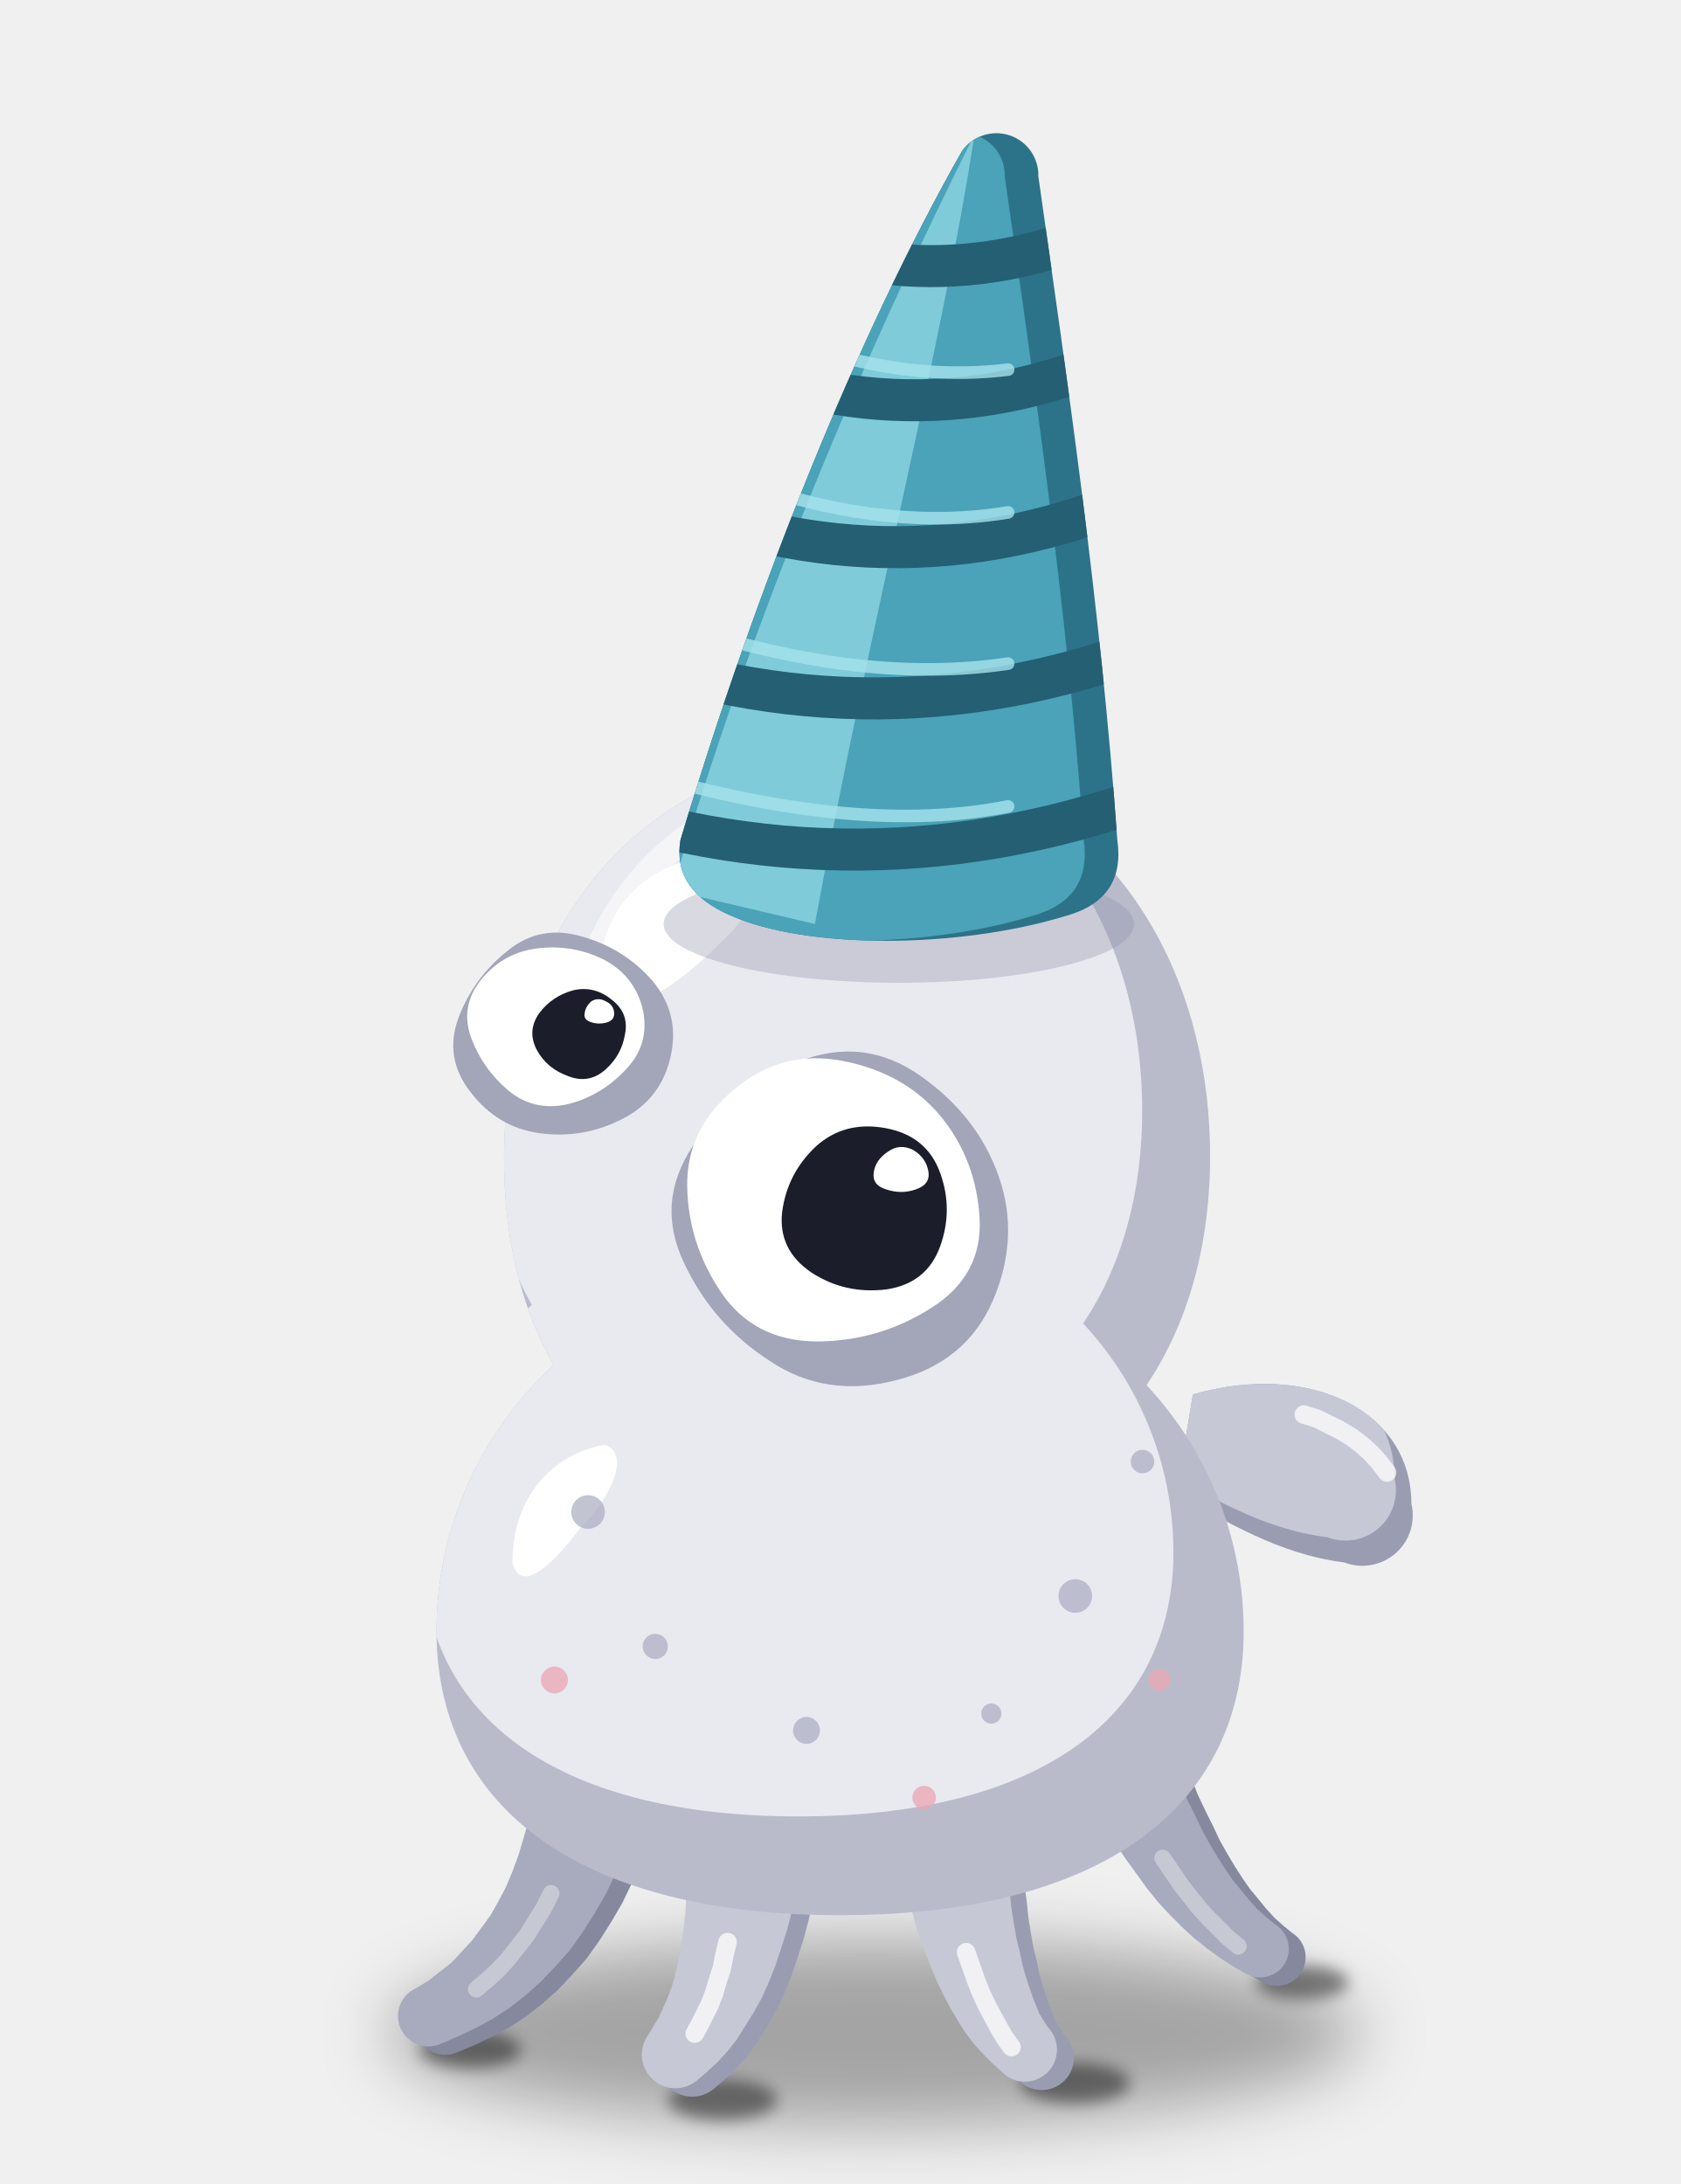
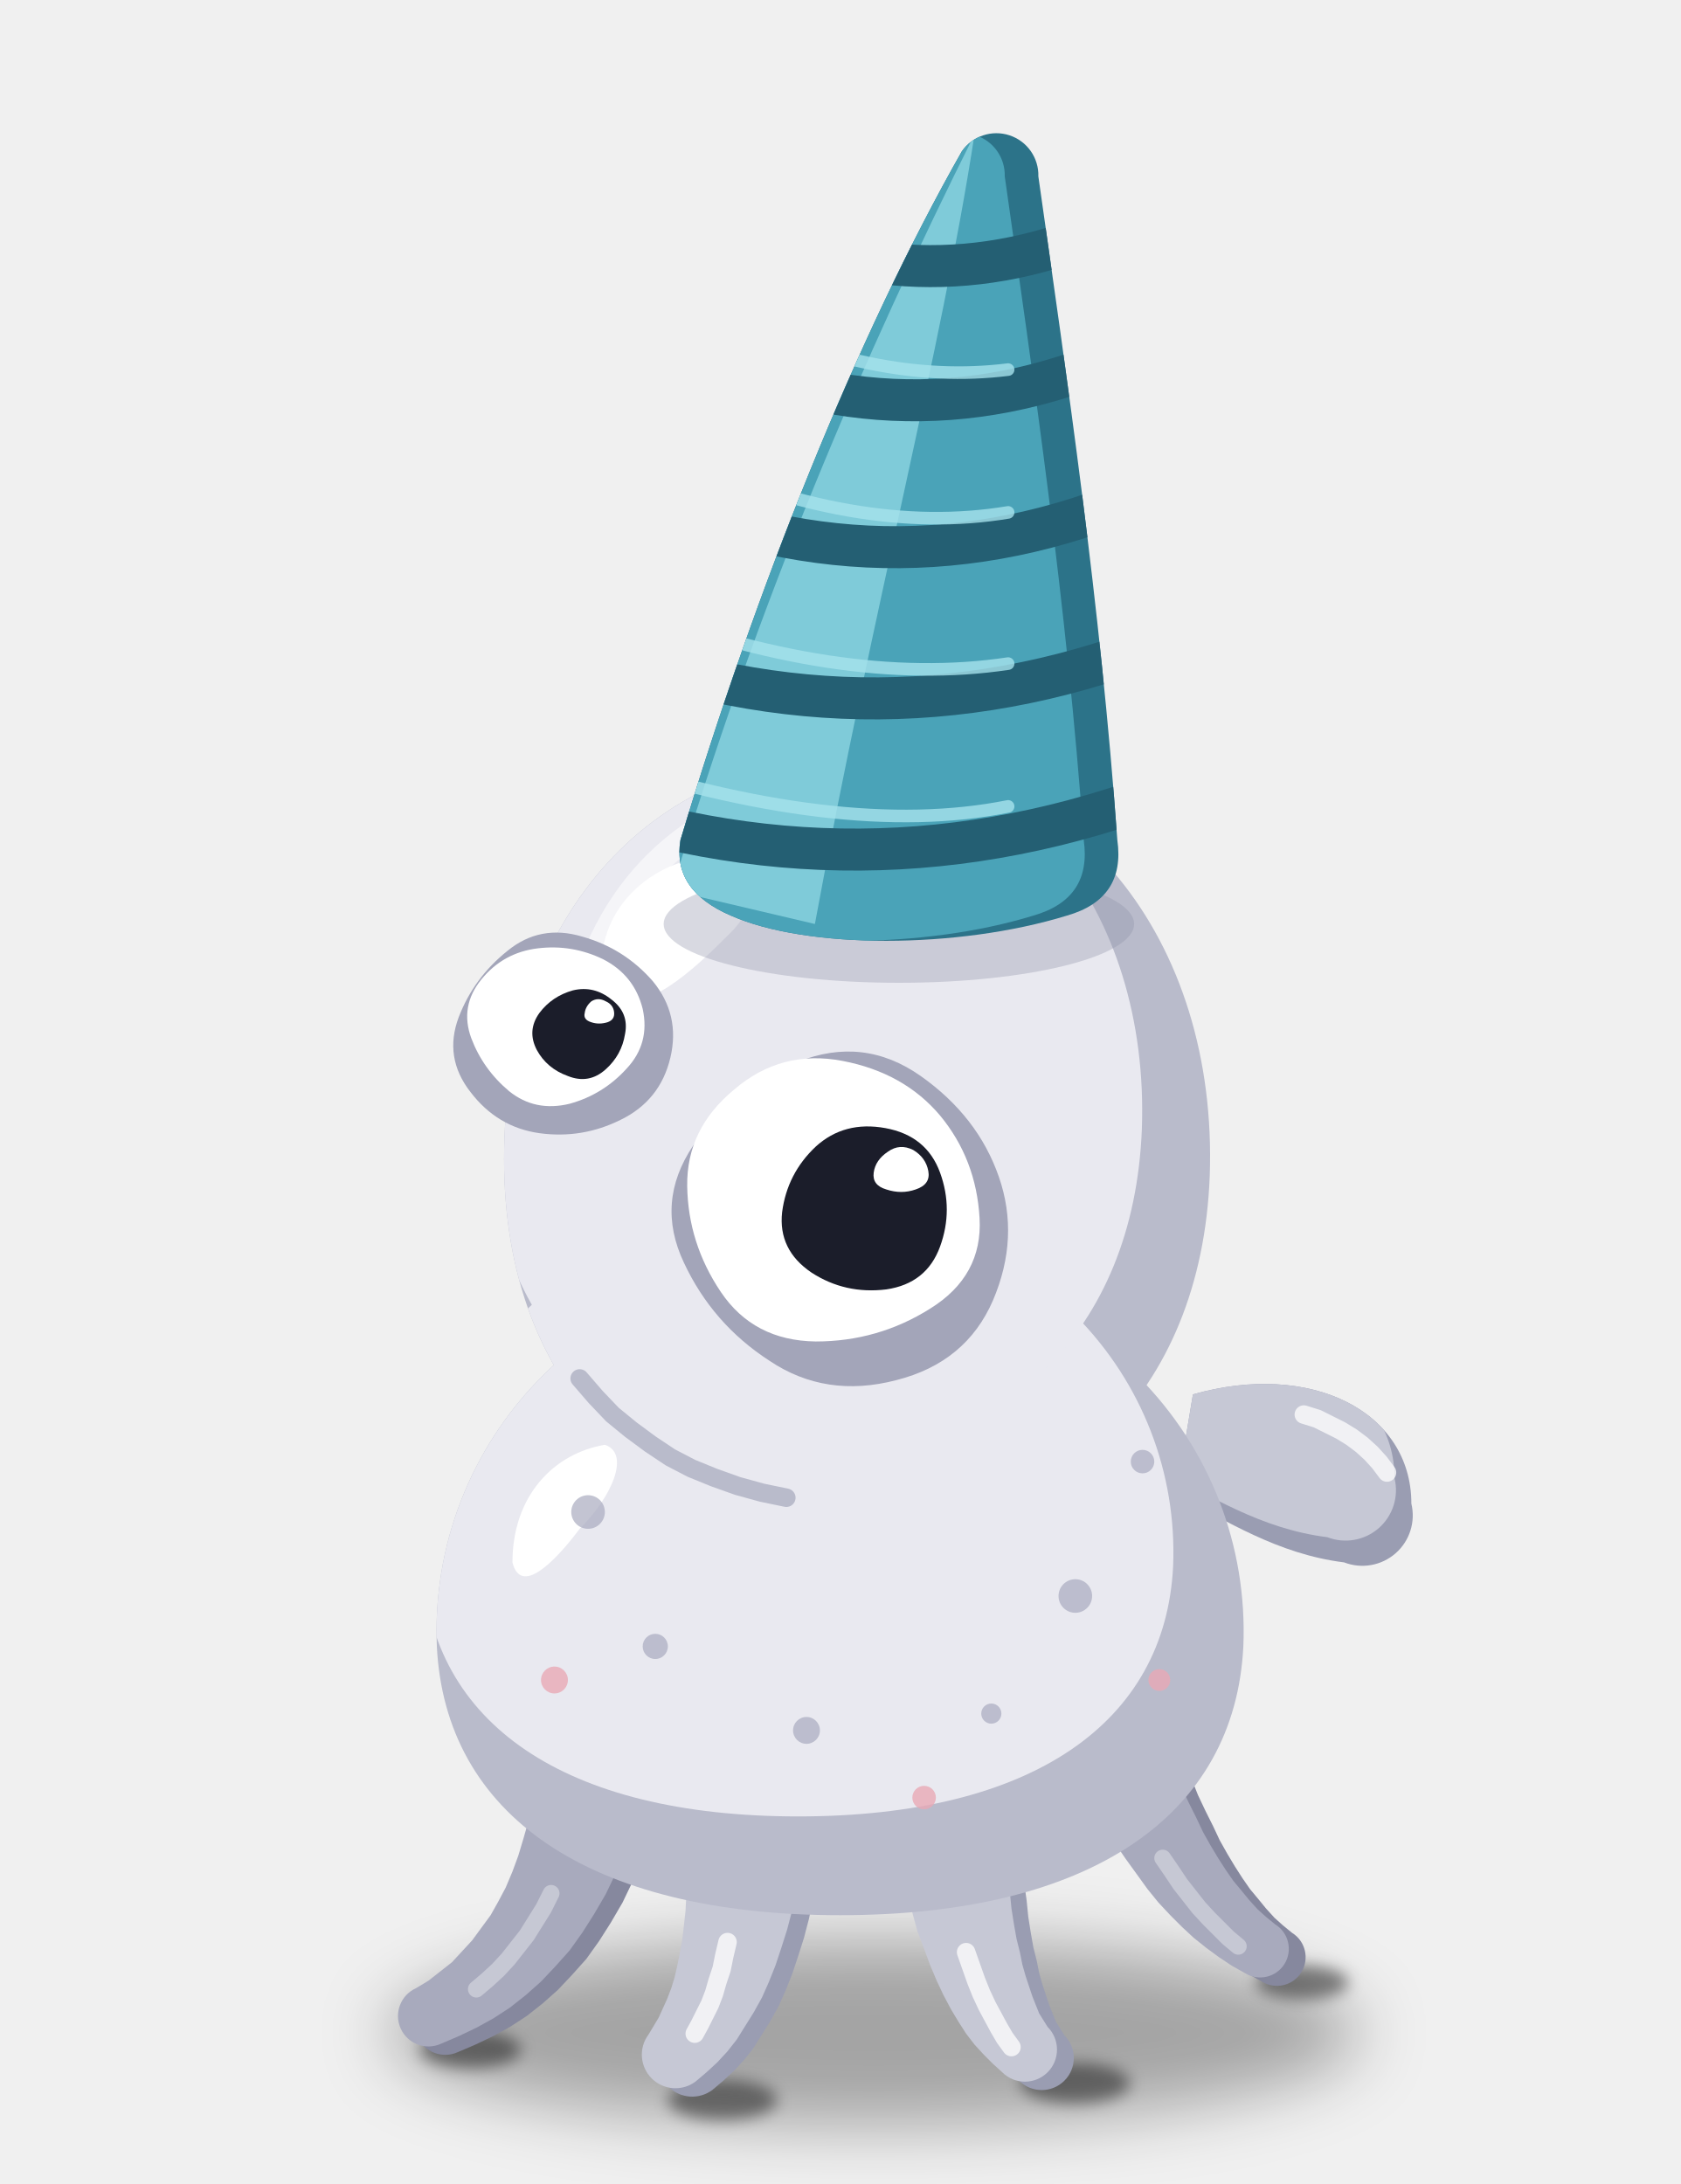
<svg xmlns="http://www.w3.org/2000/svg" viewBox="0 0 200 260" width="200" height="260">
  <defs>
    <path id="hg-horn-shape" d="M81 100 C90 70 102 40 114.5 18 A5 5 0 0 1 123.6 21 C127 45 131 72 133 100 Q134 107 127 109 C114 113 96 113 87 109 Q80 106 81 100 Z" />
    <clipPath id="hg-horn-clip">
      <use href="#hg-horn-shape" />
    </clipPath>
    <path id="hg-leg-fl" d="M83.5 212.0 L83.7 214.8 L83.8 217.4 L83.8 219.9 L83.9 222.2 L83.8 224.5 L83.7 226.5 L83.6 228.5 L83.4 230.3 L83.2 232.0 L82.9 233.6 L82.6 235.1 L82.3 236.4 L81.9 237.7 L81.4 239.0 L80.9 240.1 L80.4 241.2 L79.8 242.2 L79.2 243.2 A4.0 4.0 0 0 0 84.8 248.8 L84.8 248.8 L86.1 247.7 L87.4 246.5 L88.6 245.2 L89.7 243.8 L90.7 242.2 L91.7 240.6 L92.7 238.8 L93.5 237.0 L94.3 235.0 L95.0 232.9 L95.7 230.7 L96.3 228.4 L96.8 226.0 L97.3 223.5 L97.7 220.8 L98.0 218.0 L98.3 215.1 L98.5 212.0 Z" />
    <path id="hg-leg-fr" d="M107.0 212.8 L107.6 215.8 L108.1 218.6 L108.7 221.3 L109.3 223.9 L109.9 226.4 L110.6 228.7 L111.2 230.9 L112.0 233.0 L112.7 234.9 L113.5 236.8 L114.3 238.5 L115.2 240.2 L116.1 241.7 L117.0 243.1 L118.0 244.4 L119.1 245.6 L120.2 246.7 L121.3 247.7 A3.8 3.8 0 0 0 126.7 242.3 L126.7 242.3 L126.2 241.5 L125.7 240.7 L125.3 239.7 L124.9 238.7 L124.5 237.5 L124.1 236.3 L123.7 234.9 L123.4 233.4 L123.0 231.8 L122.7 230.1 L122.4 228.2 L122.2 226.2 L121.9 224.1 L121.7 221.8 L121.5 219.4 L121.3 216.8 L121.1 214.1 L121.0 211.2 Z" />
    <path id="hg-arm-shape" d="M142 166 C156 162 168 168 168 179 A6 6 0 0 1 160 186 C152 185 146 181 140 178 Z" />
    <clipPath id="hg-legs-clip">
      <use href="#hg-leg-fl" />
      <use href="#hg-leg-fr" />
    </clipPath>
    <clipPath id="hg-arm-clip">
      <use href="#hg-arm-shape" />
    </clipPath>
    <path id="hg-belly-shape" d="M100 150 C130 150 149 172 148 196 C147 216 130 228 100 228 C70 228 53 216 52 196 C51 172 70 150 100 150 Z" />
    <path id="hg-head-shape" d="M102 90 C128 90 145 112 144 140 C143 166 126 182 102 182 C78 182 60 166 60 138 C60 110 77 90 102 90 Z" />
    <clipPath id="hg-body-clip">
      <use href="#hg-belly-shape" />
      <use href="#hg-head-shape" />
    </clipPath>
    <clipPath id="hg-eye-small-clip">
      <path d="M86.6 135.2 Q83.8 138.3 79.8 139.4 Q75.7 140.4 72.6 137.9 Q69.5 135.3 68.1 131.6 Q66.7 127.8 69.3 124.6 Q71.9 121.4 76.0 120.9 Q80.1 120.4 83.8 122.2 Q87.5 124.1 88.5 128.1 Q89.4 132.2 86.6 135.2 Z" />
    </clipPath>
    <clipPath id="hg-eye-big-clip">
      <path d="M129.6 154.0 Q130.0 160.9 123.7 164.8 Q117.5 168.7 110.1 168.7 Q102.7 168.6 98.8 162.8 Q94.9 157.0 94.8 150.2 Q94.7 143.4 100.4 138.7 Q106.0 133.9 113.3 135.3 Q120.6 136.7 124.9 141.8 Q129.2 147.0 129.6 154.0 Z" />
    </clipPath>
    <path id="hg-leg-bl" d="M66.0 205.6 L66.0 208.3 L65.9 210.8 L65.6 213.2 L65.3 215.6 L64.9 217.8 L64.3 219.9 L63.7 221.9 L63.0 223.8 L62.2 225.7 L61.3 227.4 L60.4 229.0 L59.3 230.5 L58.2 232.0 L57.0 233.3 L55.8 234.6 L54.4 235.7 L53.0 236.8 L51.5 237.7 A3.6 3.6 0 0 0 54.5 244.3 L54.5 244.3 L56.6 243.4 L58.7 242.4 L60.7 241.3 L62.7 240.0 L64.6 238.5 L66.4 236.9 L68.1 235.1 L69.8 233.2 L71.3 231.1 L72.7 228.9 L74.1 226.5 L75.3 224.0 L76.4 221.4 L77.4 218.6 L78.2 215.8 L79.0 212.8 L79.5 209.6 L80.0 206.4 Z" />
    <path id="hg-leg-br" d="M126.4 204.1 L127.5 206.7 L128.7 209.3 L129.9 211.7 L131.1 214.0 L132.3 216.3 L133.5 218.4 L134.7 220.4 L136.0 222.3 L137.3 224.1 L138.6 225.9 L139.9 227.5 L141.3 229.0 L142.7 230.4 L144.1 231.7 L145.6 232.9 L147.1 234.0 L148.6 235.0 L150.2 235.9 A3.4 3.4 0 0 0 153.8 230.1 L153.8 230.1 L152.7 229.2 L151.7 228.3 L150.7 227.2 L149.8 226.1 L148.8 224.9 L147.9 223.6 L147.0 222.2 L146.1 220.7 L145.2 219.1 L144.4 217.4 L143.5 215.6 L142.6 213.7 L141.8 211.7 L141.0 209.5 L140.1 207.3 L139.3 204.9 L138.5 202.5 L137.6 199.9 Z" />
    <clipPath id="hg-legs-back-clip">
      <use href="#hg-leg-bl" />
      <use href="#hg-leg-br" />
    </clipPath>
    <filter id="hg-shadow-blur" x="-30%" y="-150%" width="160%" height="400%">
      <feGaussianBlur stdDeviation="4" />
    </filter>
    <filter id="hg-feet-blur" x="-50%" y="-150%" width="200%" height="400%">
      <feGaussianBlur stdDeviation="0.9" />
    </filter>
  </defs>
  <g id="shadow">
    <ellipse id="shadow-body" cx="104" cy="242" rx="58" ry="11" fill="#000" opacity="0.32" filter="url(#hg-shadow-blur)" />
    <g id="shadow-feet" fill="#000" opacity="0.45" filter="url(#hg-feet-blur)">
      <ellipse cx="56" cy="244" rx="6" ry="2.2" />
      <ellipse cx="155" cy="236" rx="5.5" ry="2" />
      <ellipse cx="86" cy="250" rx="6.5" ry="2.4" />
      <ellipse cx="128" cy="248" rx="6.5" ry="2.4" />
    </g>
  </g>
  <g id="legs-back">
    <g fill="#86889e">
      <use href="#hg-leg-bl" />
      <use href="#hg-leg-br" />
    </g>
    <g fill="#a8aabd" clip-path="url(#hg-legs-back-clip)" transform="translate(-2 -1)">
      <use href="#hg-leg-bl" />
      <use href="#hg-leg-br" />
    </g>
    <g id="legs-back-shine" clip-path="url(#hg-legs-back-clip)" stroke="#fff" stroke-width="2" stroke-linecap="round" stroke-linejoin="round" fill="none" opacity="0.35">
      <path d="M65.6 225.4 L64.7 227.2 L63.7 228.8 L62.7 230.4 L61.6 231.8 L60.5 233.2 L59.3 234.5 L58.0 235.7 L56.7 236.8" />
      <path d="M138.4 221.2 L139.5 222.8 L140.5 224.3 L141.6 225.7 L142.7 227.1 L143.9 228.4 L145.0 229.5 L146.2 230.7 L147.4 231.7" />
    </g>
  </g>
  <g id="legs-front">
    <g fill="#9a9db2">
      <use href="#hg-leg-fl" />
      <use href="#hg-leg-fr" />
    </g>
    <g fill="#c6c8d5" clip-path="url(#hg-legs-clip)" transform="translate(-2 -1)">
      <use href="#hg-leg-fl" />
      <use href="#hg-leg-fr" />
    </g>
    <g id="legs-front-shine" clip-path="url(#hg-legs-clip)" stroke="#fff" stroke-width="2.2" stroke-linecap="round" stroke-linejoin="round" fill="none" opacity="0.75">
      <path d="M86.6 231.2 L86.2 232.9 L85.9 234.4 L85.4 235.9 L85.0 237.3 L84.5 238.6 L83.9 239.8 L83.3 241.0 L82.7 242.1" />
      <path d="M115.0 232.4 L115.6 234.1 L116.2 235.8 L116.8 237.3 L117.5 238.8 L118.2 240.1 L118.9 241.4 L119.6 242.6 L120.4 243.7" />
    </g>
  </g>
  <g id="arm">
    <use href="#hg-arm-shape" fill="#9a9db2" />
    <g clip-path="url(#hg-arm-clip)">
      <use href="#hg-arm-shape" fill="#c6c8d5" transform="translate(-2 -3)" />
    </g>
    <g id="arm-shine" clip-path="url(#hg-arm-clip)" stroke="#fff" stroke-width="2.2" stroke-linecap="round" stroke-linejoin="round" fill="none" opacity="0.75">
      <path d="M155.2 168.4 L156.8 168.9 L158.2 169.6 L159.6 170.3 L160.9 171.1 L162.1 172.0 L163.2 173.0 L164.2 174.1 L165.1 175.3" />
    </g>
  </g>
  <g id="body">
    <g id="body-base" fill="#b9bbcb">
      <use href="#hg-belly-shape" />
      <use href="#hg-head-shape" />
    </g>
    <g clip-path="url(#hg-body-clip)">
      <g id="body-light" fill="#e9e9f0" transform="translate(-5 -7) translate(100 160) scale(0.93) translate(-100 -160)">
        <use href="#hg-belly-shape" />
        <use href="#hg-head-shape" />
      </g>
      <path id="body-highlight" d="M72 118 C70 110 76 103 84 102 C90 102 91 107 87 111 C83 115 76 122 72 118 Z M61 186 C61 178 66 173 72 172 C75 173 73 178 69 182 C66 186 62 190 61 186 Z" fill="#fff" />
    </g>
+     <path id="head-rim" transform="translate(0 -3)" d="M93.6 181.3 L90.7 180.7 L87.8 179.9 L85.0 178.9 L82.3 177.8 L79.8 176.5 L77.4 174.9 L75.1 173.2 L72.9 171.4 L70.9 169.3 L69.0 167.1" stroke="#b9bbcb" stroke-width="2.2" stroke-linecap="round" stroke-linejoin="round" fill="none" />
    <path id="body-shine" d="M68 124 Q72 100 94 94" stroke="#fff" stroke-width="3" stroke-linecap="round" fill="none" opacity="0.55" />
    <g fill="#a9abbf" opacity="0.7">
      <circle cx="70" cy="180" r="2" />
      <circle cx="78" cy="196" r="1.5" />
      <circle cx="128" cy="190" r="2" />
      <circle cx="136" cy="174" r="1.4" />
      <circle cx="96" cy="206" r="1.6" />
      <circle cx="118" cy="204" r="1.2" />
    </g>
    <g fill="#e8a9b5" opacity="0.8">
      <circle cx="66" cy="200" r="1.6" />
      <circle cx="110" cy="214" r="1.4" />
      <circle cx="138" cy="200" r="1.3" />
    </g>
    <ellipse cx="107" cy="110" rx="28" ry="7" fill="#9093a8" opacity="0.35" />
  </g>
  <g id="eyes">
    <g id="eye-small" transform="translate(-12 -8)">
      <path d="M85.9 141.3 Q81.3 143.6 76.2 142.9 Q71.2 142.2 68.0 138.0 Q64.8 133.9 66.6 129.1 Q68.4 124.4 72.4 121.2 Q76.3 118.0 81.3 119.5 Q86.3 120.9 89.7 124.8 Q93.0 128.8 91.8 133.9 Q90.6 139.0 85.9 141.3 Z" fill="#a3a5b9" />
      <path d="M86.6 135.2 Q83.8 138.3 79.8 139.4 Q75.7 140.4 72.6 137.9 Q69.5 135.3 68.1 131.6 Q66.7 127.8 69.3 124.6 Q71.9 121.4 76.0 120.9 Q80.1 120.4 83.8 122.2 Q87.5 124.1 88.5 128.1 Q89.4 132.2 86.6 135.2 Z" fill="#fff" />
      <g clip-path="url(#hg-eye-small-clip)">
        <path d="M84.1 135.3 Q82.1 137.1 79.6 136.1 Q77.1 135.2 75.9 133.0 Q74.7 130.7 76.2 128.6 Q77.7 126.6 80.2 125.9 Q82.7 125.3 84.8 127.0 Q86.9 128.6 86.4 131.1 Q86.0 133.6 84.1 135.3 Z" fill="#1b1d2a" />
        <path d="M84.3 129.7 Q83.3 130.0 82.4 129.7 Q81.4 129.4 81.6 128.6 Q81.7 127.8 82.4 127.2 Q83.2 126.7 84.1 127.2 Q85.0 127.6 85.1 128.5 Q85.2 129.4 84.3 129.7 Z" fill="#fff" />
      </g>
    </g>
    <g id="eye-big" transform="translate(-13 -9)">
      <path d="M131.2 163.8 Q128.0 171.2 119.7 173.3 Q111.3 175.5 104.6 171.0 Q97.8 166.6 94.4 159.3 Q91.0 152.1 95.5 145.4 Q100.1 138.6 108.0 135.4 Q115.8 132.3 122.6 137.1 Q129.4 141.9 131.9 149.1 Q134.4 156.3 131.2 163.8 Z" fill="#a3a5b9" />
      <path d="M129.6 154.0 Q130.0 160.9 123.7 164.8 Q117.5 168.7 110.1 168.7 Q102.7 168.6 98.8 162.8 Q94.9 157.0 94.8 150.2 Q94.7 143.4 100.4 138.7 Q106.0 133.9 113.3 135.3 Q120.6 136.7 124.9 141.8 Q129.2 147.0 129.6 154.0 Z" fill="#fff" />
      <g clip-path="url(#hg-eye-big-clip)">
        <path d="M124.9 157.4 Q123.3 161.8 118.5 162.5 Q113.6 163.1 109.6 160.5 Q105.6 157.8 106.1 153.3 Q106.7 148.7 110.1 145.5 Q113.5 142.4 118.4 143.3 Q123.3 144.2 124.9 148.6 Q126.5 153.0 124.9 157.4 Z" fill="#1b1d2a" />
        <path d="M122.0 150.6 Q120.3 151.2 118.5 150.6 Q116.8 150.1 117.0 148.6 Q117.2 147.1 118.7 146.1 Q120.1 145.1 121.7 145.9 Q123.2 146.8 123.5 148.4 Q123.8 150.0 122.0 150.6 Z" fill="#fff" />
      </g>
    </g>
  </g>
  <g id="horn">
    <use href="#hg-horn-shape" fill="#2c7389" />
    <g clip-path="url(#hg-horn-clip)">
      <use href="#hg-horn-shape" fill="#4aa3b8" transform="translate(-4 0)" />
      <path d="M80 106 C90 72 103 42 116 16 C112 42 104 72 97 110 Z" fill="#7fcbd9" />
    </g>
    <g clip-path="url(#hg-horn-clip)" fill="none" stroke-linecap="round">
      <g stroke="#245f73" stroke-width="5">
        <path d="M70 96 Q107 108 144 92" />
        <path d="M74 78 Q109 90 144 74" />
        <path d="M80 60 Q111 72 142 56" />
        <path d="M86 43 Q113 54 140 39" />
        <path d="M92 28 Q115 37 138 24" />
      </g>
      <g stroke="#a6e2ec" stroke-width="1.5" opacity="0.8">
        <path d="M70 90 Q100 100 120 96" />
        <path d="M74 72 Q100 82 120 79" />
        <path d="M80 54 Q102 64 120 61" />
        <path d="M86 37 Q104 46 120 44" />
      </g>
    </g>
  </g>
</svg>
